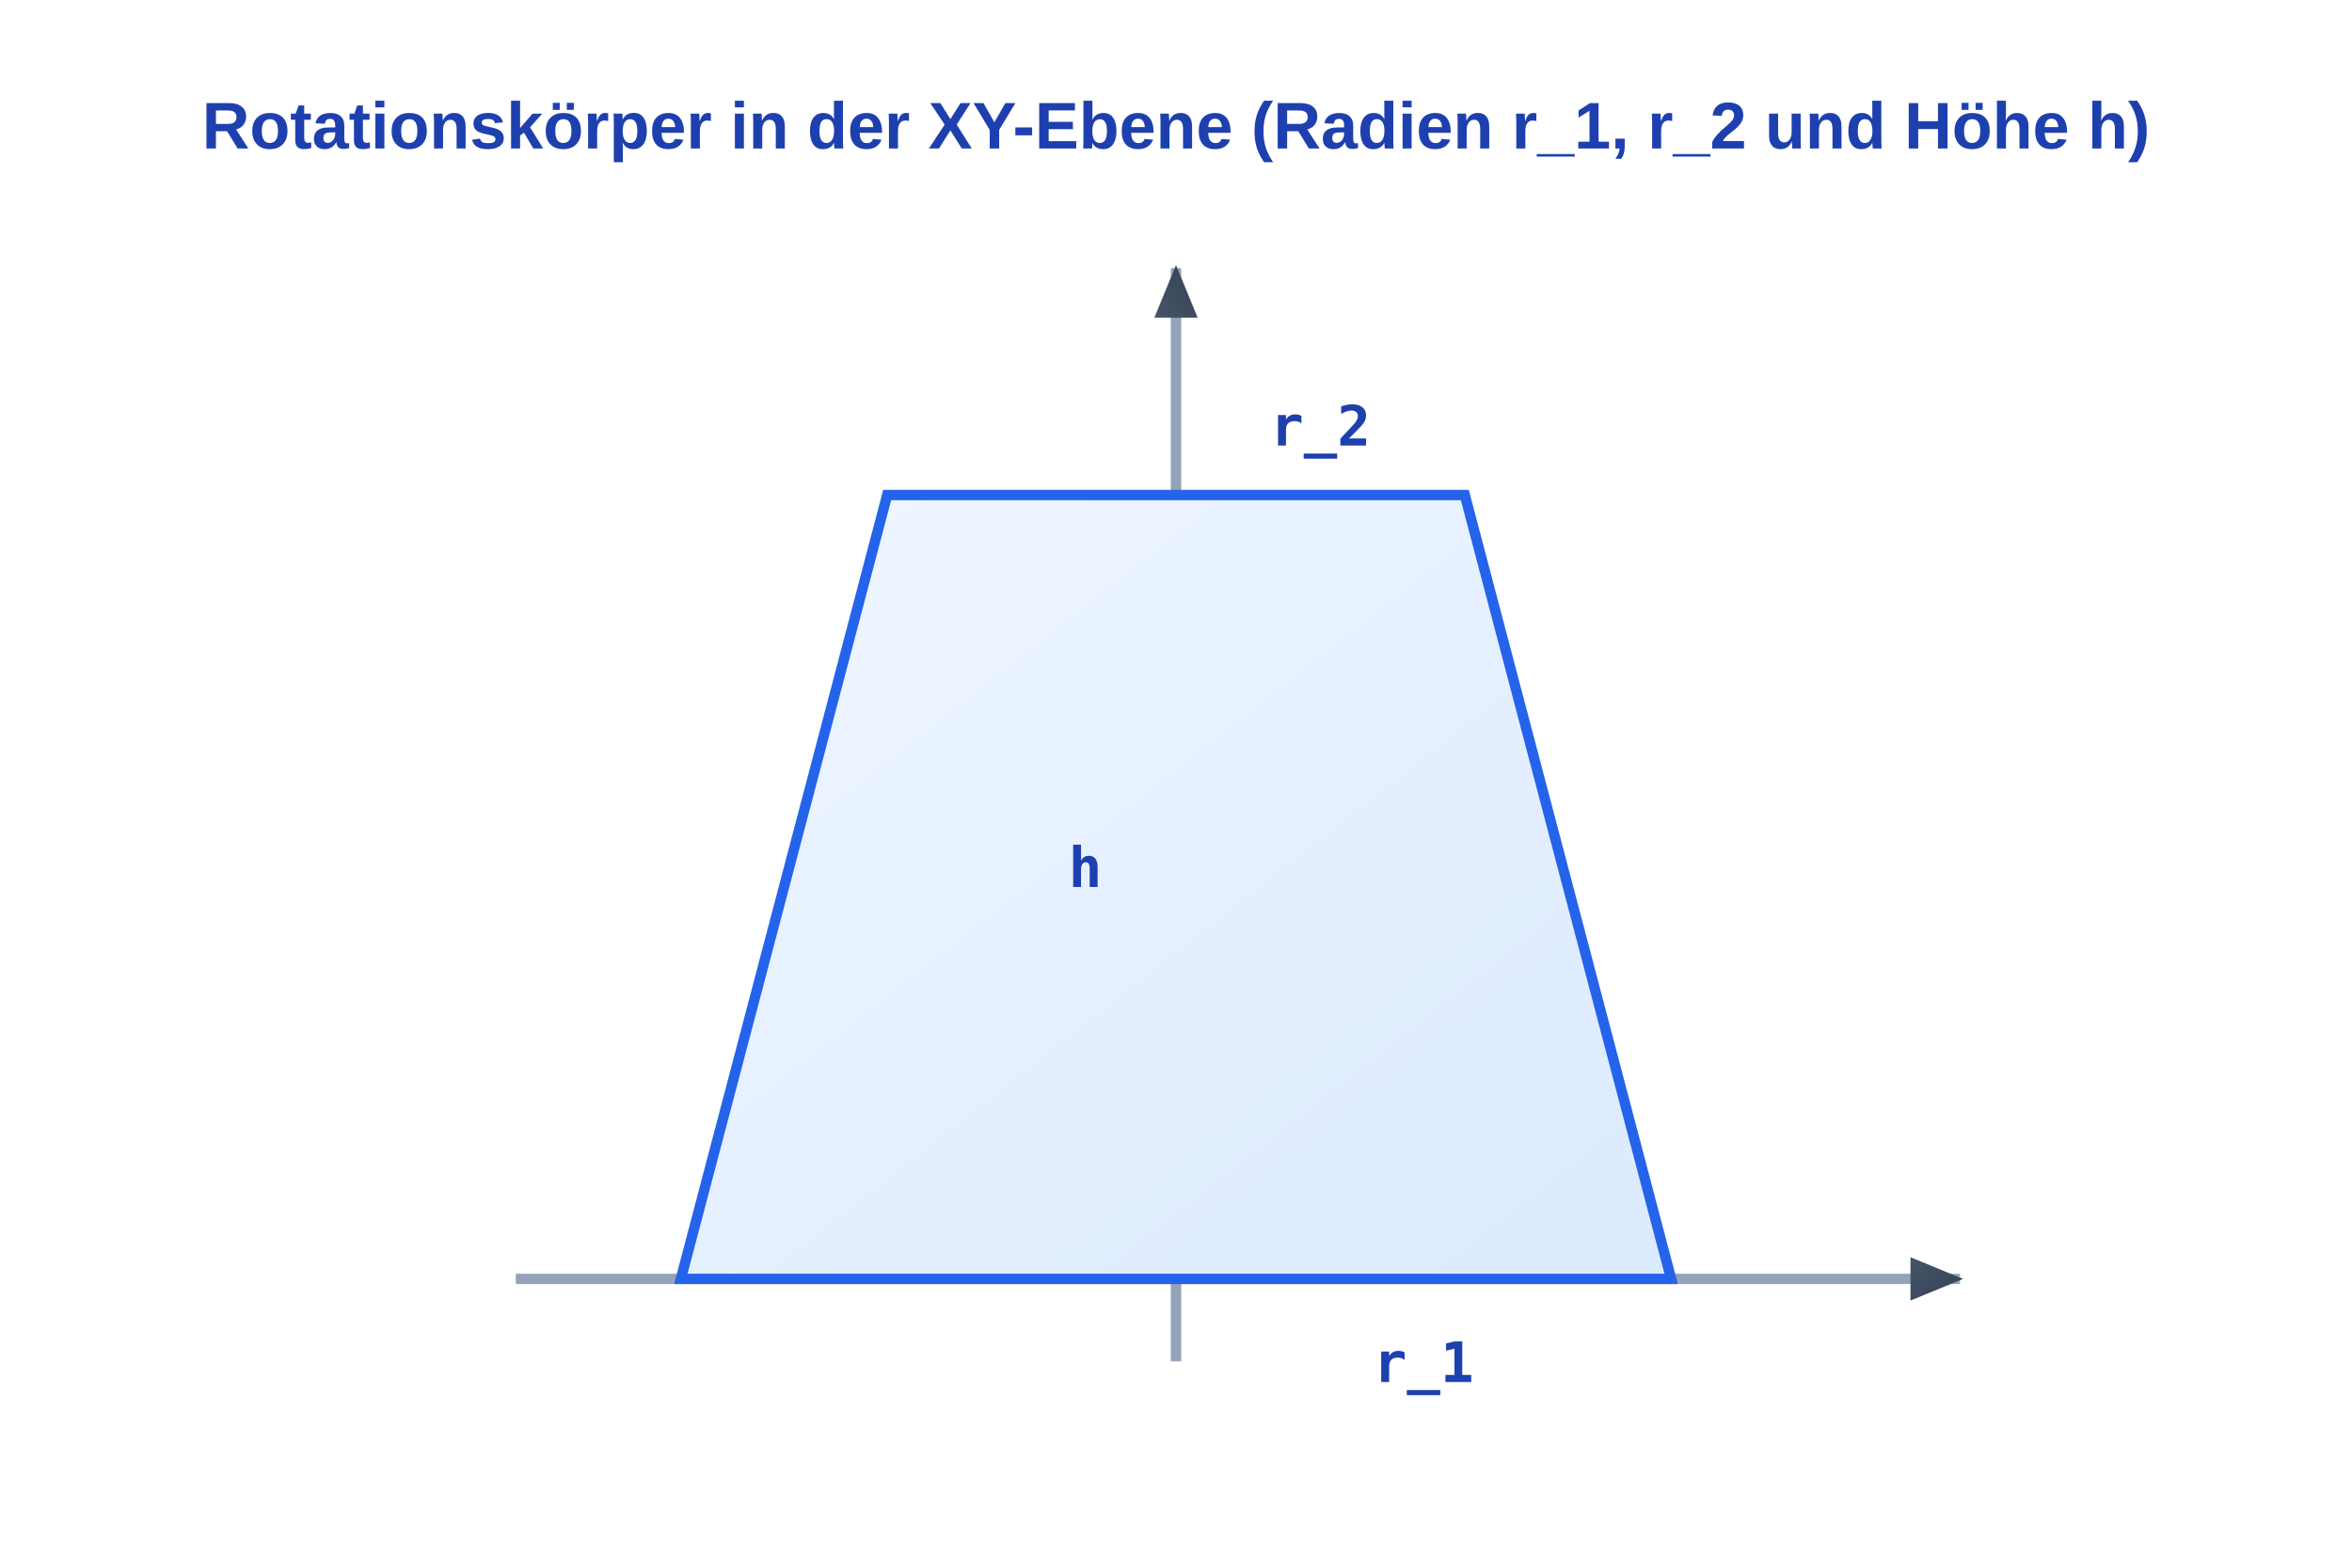
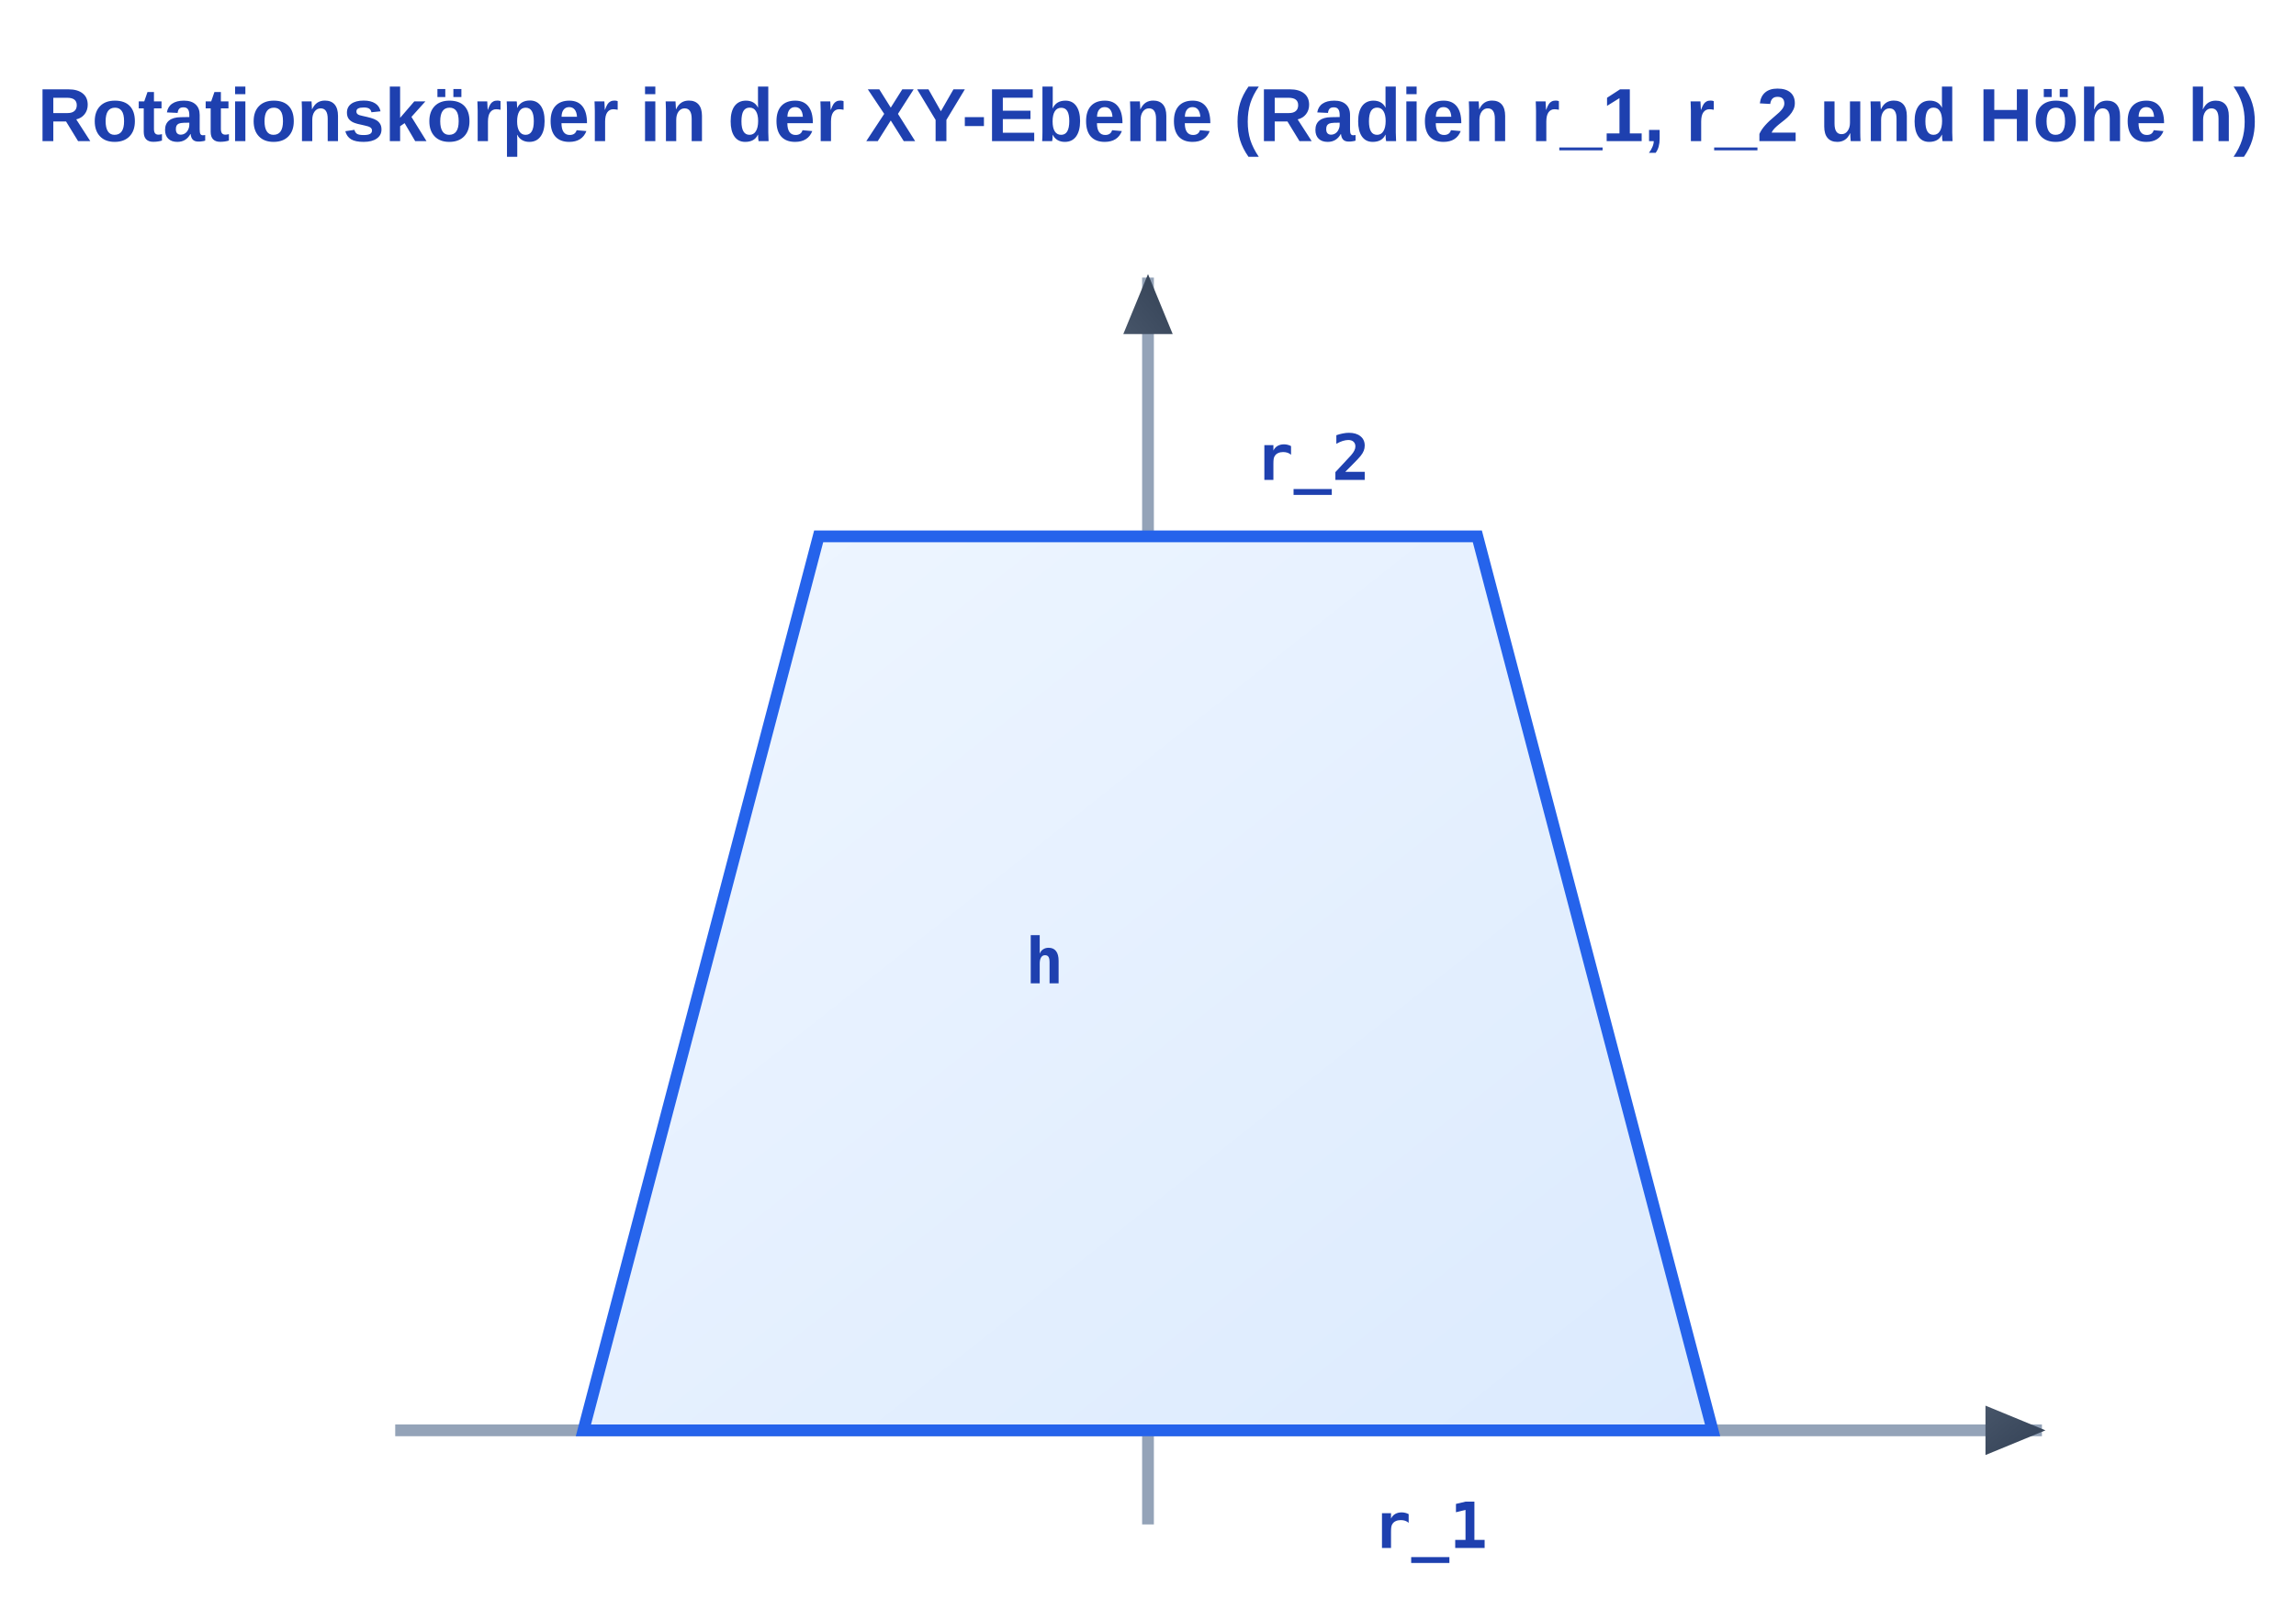
- <svg xmlns="http://www.w3.org/2000/svg" viewBox="-45 0 570 380" width="570" height="380">
+ <svg xmlns="http://www.w3.org/2000/svg" viewBox="-4 6 488 342" width="488" height="342">
  <defs>
    <linearGradient id="grad-sem-primary" x1="0%" y1="0%" x2="100%" y2="100%">
      <stop offset="0%" stop-color="#eff6ff" />
      <stop offset="100%" stop-color="#dbeafe" />
    </linearGradient>
    <linearGradient id="grad-sem-primary-fill" x1="0%" y1="0%" x2="100%" y2="100%">
      <stop offset="0%" stop-color="#2563eb" />
      <stop offset="100%" stop-color="#1d4ed8" />
    </linearGradient>
    <linearGradient id="grad-sem-success" x1="0%" y1="0%" x2="100%" y2="100%">
      <stop offset="0%" stop-color="#f0fdf4" />
      <stop offset="100%" stop-color="#dcfce7" />
    </linearGradient>
    <linearGradient id="grad-sem-success-fill" x1="0%" y1="0%" x2="100%" y2="100%">
      <stop offset="0%" stop-color="#15803d" />
      <stop offset="100%" stop-color="#166534" />
    </linearGradient>
    <linearGradient id="grad-sem-warning" x1="0%" y1="0%" x2="100%" y2="100%">
      <stop offset="0%" stop-color="#fffbeb" />
      <stop offset="100%" stop-color="#fef3c7" />
    </linearGradient>
    <linearGradient id="grad-sem-warning-fill" x1="0%" y1="0%" x2="100%" y2="100%">
      <stop offset="0%" stop-color="#b45309" />
      <stop offset="100%" stop-color="#92400e" />
    </linearGradient>
    <linearGradient id="grad-sem-danger" x1="0%" y1="0%" x2="100%" y2="100%">
      <stop offset="0%" stop-color="#fef2f2" />
      <stop offset="100%" stop-color="#fee2e2" />
    </linearGradient>
    <linearGradient id="grad-sem-danger-fill" x1="0%" y1="0%" x2="100%" y2="100%">
      <stop offset="0%" stop-color="#dc2626" />
      <stop offset="100%" stop-color="#b91c1c" />
    </linearGradient>
    <linearGradient id="grad-sem-muted" x1="0%" y1="0%" x2="100%" y2="100%">
      <stop offset="0%" stop-color="#f8fafc" />
      <stop offset="100%" stop-color="#e2e8f0" />
    </linearGradient>
    <linearGradient id="grad-sem-muted-fill" x1="0%" y1="0%" x2="100%" y2="100%">
      <stop offset="0%" stop-color="#475569" />
      <stop offset="100%" stop-color="#334155" />
    </linearGradient>
    <style>
      
/* @svg-palette:start */
      .sem-primary { fill: url(#grad-sem-primary); stroke: #2563eb; }
      .sem-primary-bg { fill: url(#grad-sem-primary); stroke: none; }
      .sem-primary-stroke { stroke: #2563eb; }
      .sem-primary-fill { fill: url(#grad-sem-primary-fill); }
      .sem-primary-text { fill: #1e40af; }
      .sem-success { fill: url(#grad-sem-success); stroke: #15803d; }
      .sem-success-bg { fill: url(#grad-sem-success); stroke: none; }
      .sem-success-stroke { stroke: #15803d; }
      .sem-success-fill { fill: url(#grad-sem-success-fill); }
      .sem-success-text { fill: #166534; }
      .sem-warning { fill: url(#grad-sem-warning); stroke: #b45309; }
      .sem-warning-bg { fill: url(#grad-sem-warning); stroke: none; }
      .sem-warning-stroke { stroke: #b45309; }
      .sem-warning-fill { fill: url(#grad-sem-warning-fill); }
      .sem-warning-text { fill: #92400e; }
      .sem-danger { fill: url(#grad-sem-danger); stroke: #dc2626; }
      .sem-danger-bg { fill: url(#grad-sem-danger); stroke: none; }
      .sem-danger-stroke { stroke: #dc2626; }
      .sem-danger-fill { fill: url(#grad-sem-danger-fill); }
      .sem-danger-text { fill: #991b1b; }
      .sem-muted { fill: url(#grad-sem-muted); stroke: #94a3b8; }
      .sem-muted-bg { fill: url(#grad-sem-muted); stroke: none; }
      .sem-muted-stroke { stroke: #94a3b8; }
      .sem-muted-fill { fill: url(#grad-sem-muted-fill); }
      .sem-muted-text { fill: #334155; }
      /* @svg-palette:end */
.hdr { font-family: 'Segoe UI', Arial, sans-serif; font-size: 16px; font-weight: bold; text-anchor: middle; }
      .sub { font-family: 'Segoe UI', Arial, sans-serif; font-size: 13.5px; font-weight: 600; text-anchor: middle; }
      .lbl { font-family: 'Segoe UI', Arial, sans-serif; font-size: 13.5px; font-weight: 600; }
      .code { font-family: 'Consolas', monospace; font-size: 13.5px; font-weight: bold; text-anchor: middle; }
      .code-l { font-family: 'Consolas', monospace; font-size: 13px; font-weight: bold; }
      .math { font-family: 'Consolas', monospace; font-size: 13.5px; font-weight: bold; text-anchor: middle; }
    </style>
    <marker id="arr-blue" viewBox="0 0 10 10" refX="8" refY="5" markerWidth="6" markerHeight="6" orient="auto">
      <path class="sem-primary-fill" d="M 0 1.5 L 8.5 5 L 0 8.5 z" />
    </marker>
    <marker id="arr-green" viewBox="0 0 10 10" refX="8" refY="5" markerWidth="6" markerHeight="6" orient="auto">
      <path class="sem-success-fill" d="M 0 1.5 L 8.5 5 L 0 8.5 z" />
    </marker>
    <marker id="arr-amber" viewBox="0 0 10 10" refX="8" refY="5" markerWidth="6" markerHeight="6" orient="auto">
      <path class="sem-warning-fill" d="M 0 1.5 L 8.5 5 L 0 8.5 z" />
    </marker>
    <marker id="arr-red" viewBox="0 0 10 10" refX="8" refY="5" markerWidth="6" markerHeight="6" orient="auto">
      <path class="sem-danger-fill" d="M 0 1.5 L 8.5 5 L 0 8.5 z" />
    </marker>
    <marker id="arr-slate" viewBox="0 0 10 10" refX="8" refY="5" markerWidth="6" markerHeight="6" orient="auto">
      <path class="sem-muted-fill" d="M 0 1.5 L 8.5 5 L 0 8.5 z" />
    </marker>
    <radialGradient id="grad-amb" cx="50%" cy="50%" r="50%">
      <stop offset="0%" stop-color="#3b82f6" />
      <stop offset="100%" stop-color="#2563eb" />
    </radialGradient>
    <radialGradient id="grad-diff" cx="35%" cy="30%" r="65%">
      <stop offset="0%" stop-color="#60a5fa" />
      <stop offset="65%" stop-color="#1d4ed8" />
      <stop offset="100%" stop-color="#0f172a" />
    </radialGradient>
    <radialGradient id="grad-spec" cx="35%" cy="30%" r="35%">
      <stop offset="0%" stop-color="#ffffff" />
      <stop offset="30%" stop-color="#93c5fd" />
      <stop offset="70%" stop-color="#1e293b" />
      <stop offset="100%" stop-color="#0f172a" />
    </radialGradient>
    <radialGradient id="grad-phong" cx="35%" cy="30%" r="65%">
      <stop offset="0%" stop-color="#ffffff" />
      <stop offset="18%" stop-color="#93c5fd" />
      <stop offset="55%" stop-color="#2563eb" />
      <stop offset="100%" stop-color="#1e3a8a" />
    </radialGradient>
  </defs>
  <text x="240" y="36" class="hdr sem-primary-text">Rotationskörper in der XY-Ebene (Radien r_1, r_2 und Höhe h)</text>
  <line class="sem-muted-stroke" x1="80" y1="310" x2="430" y2="310" stroke-width="2.5" marker-end="url(#arr-slate)" />
  <line class="sem-muted-stroke" x1="240" y1="330" x2="240" y2="65" stroke-width="2.5" marker-end="url(#arr-slate)" />
  <polygon class="sem-primary" points="120,310 360,310 310,120 170,120" stroke-width="2.5" />
  <text x="300" y="335" class="code sem-primary-text">r_1</text>
  <text x="275" y="108" class="code sem-primary-text">r_2</text>
  <text x="218" y="215" class="code sem-primary-text">h</text>
</svg>
